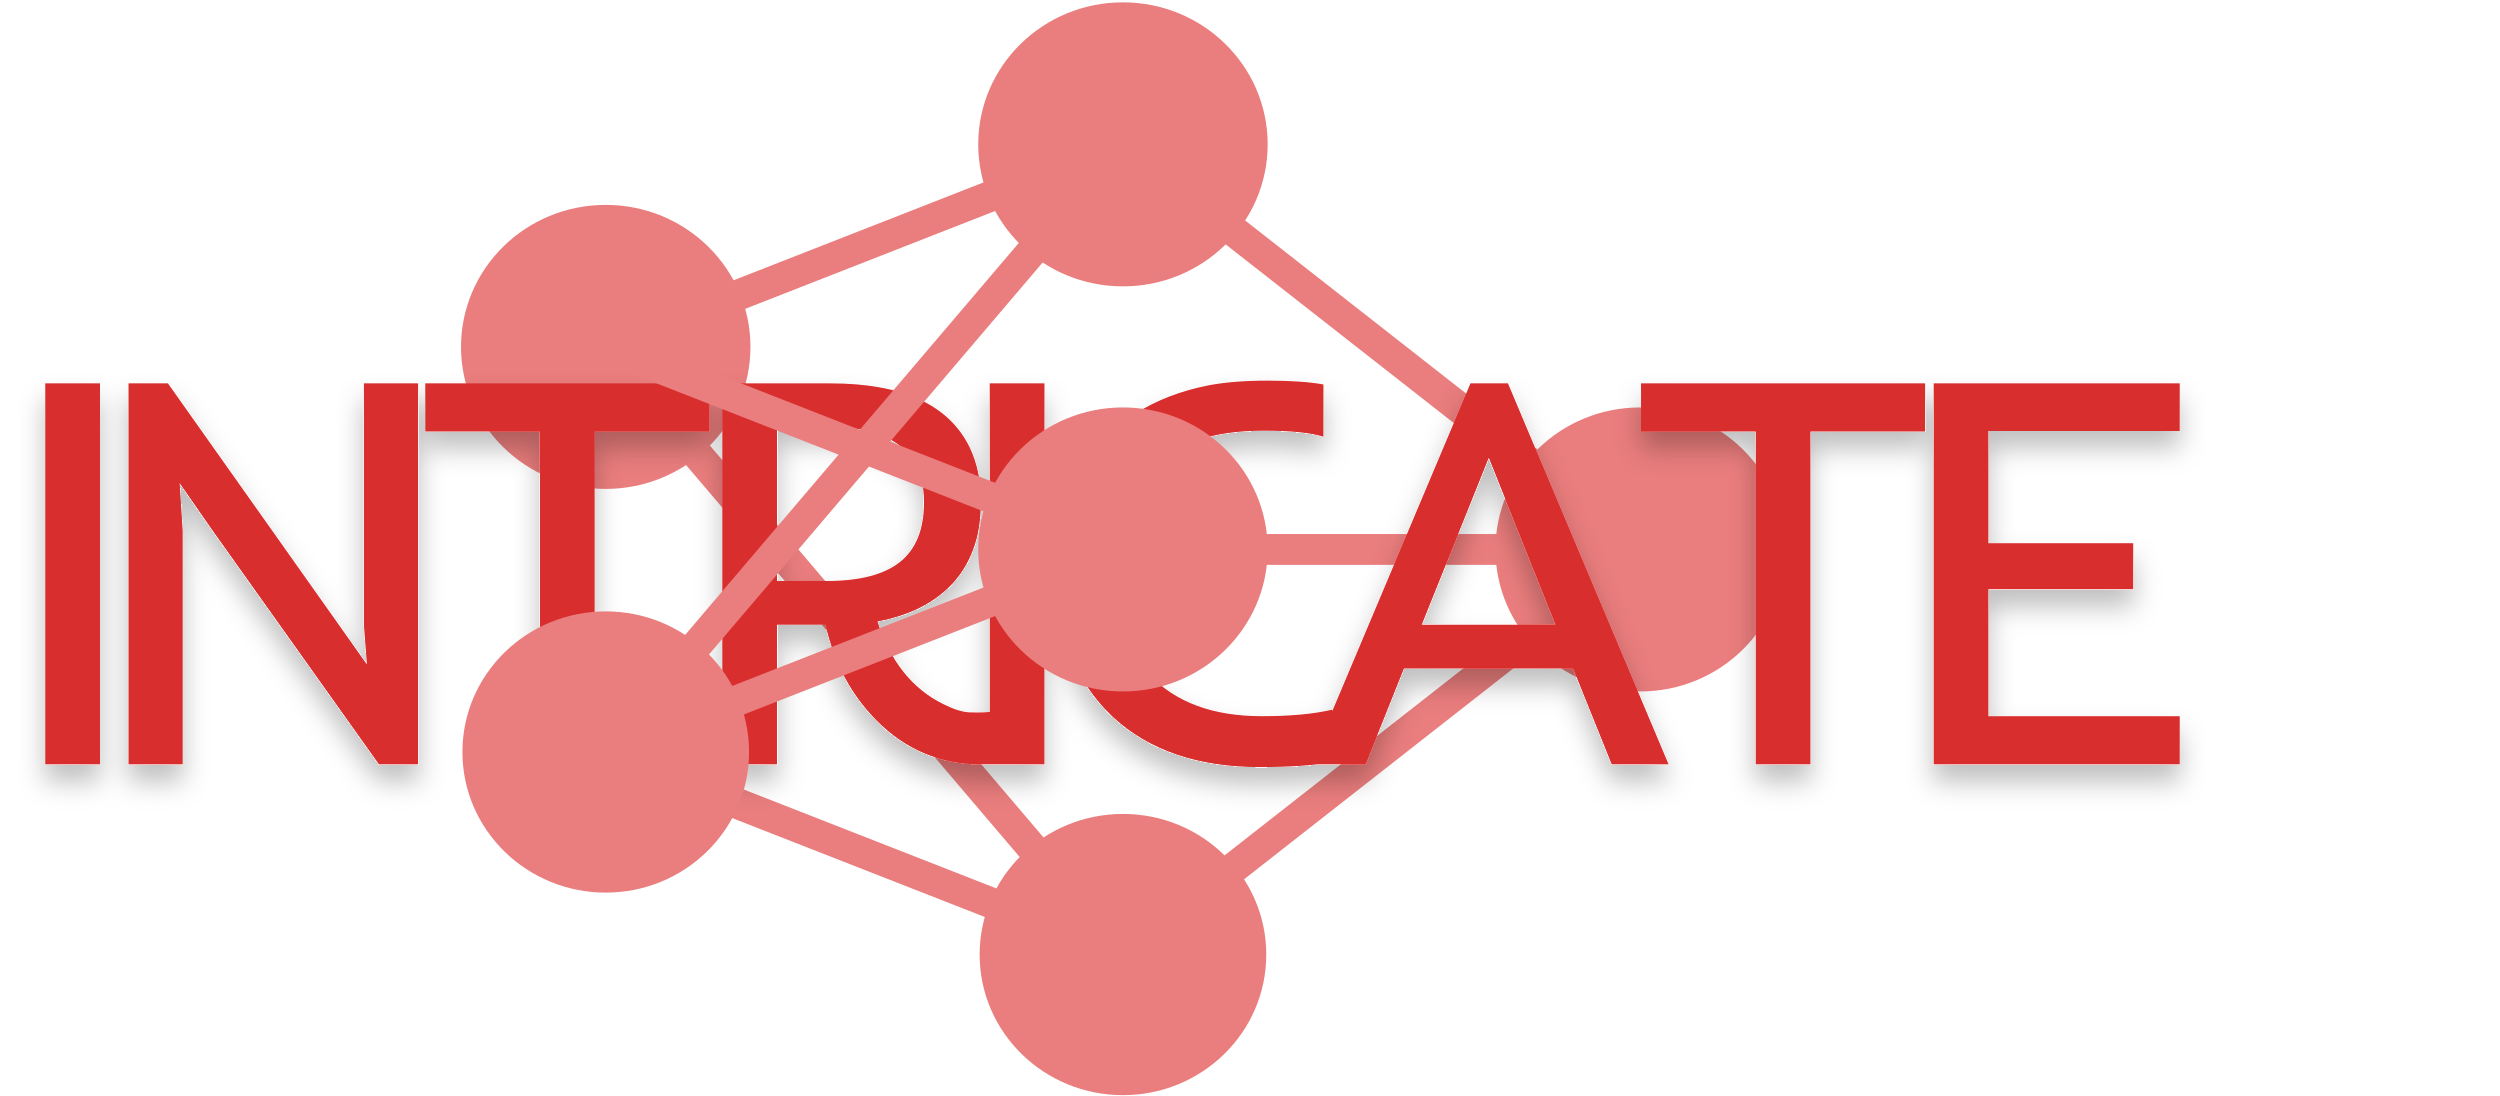
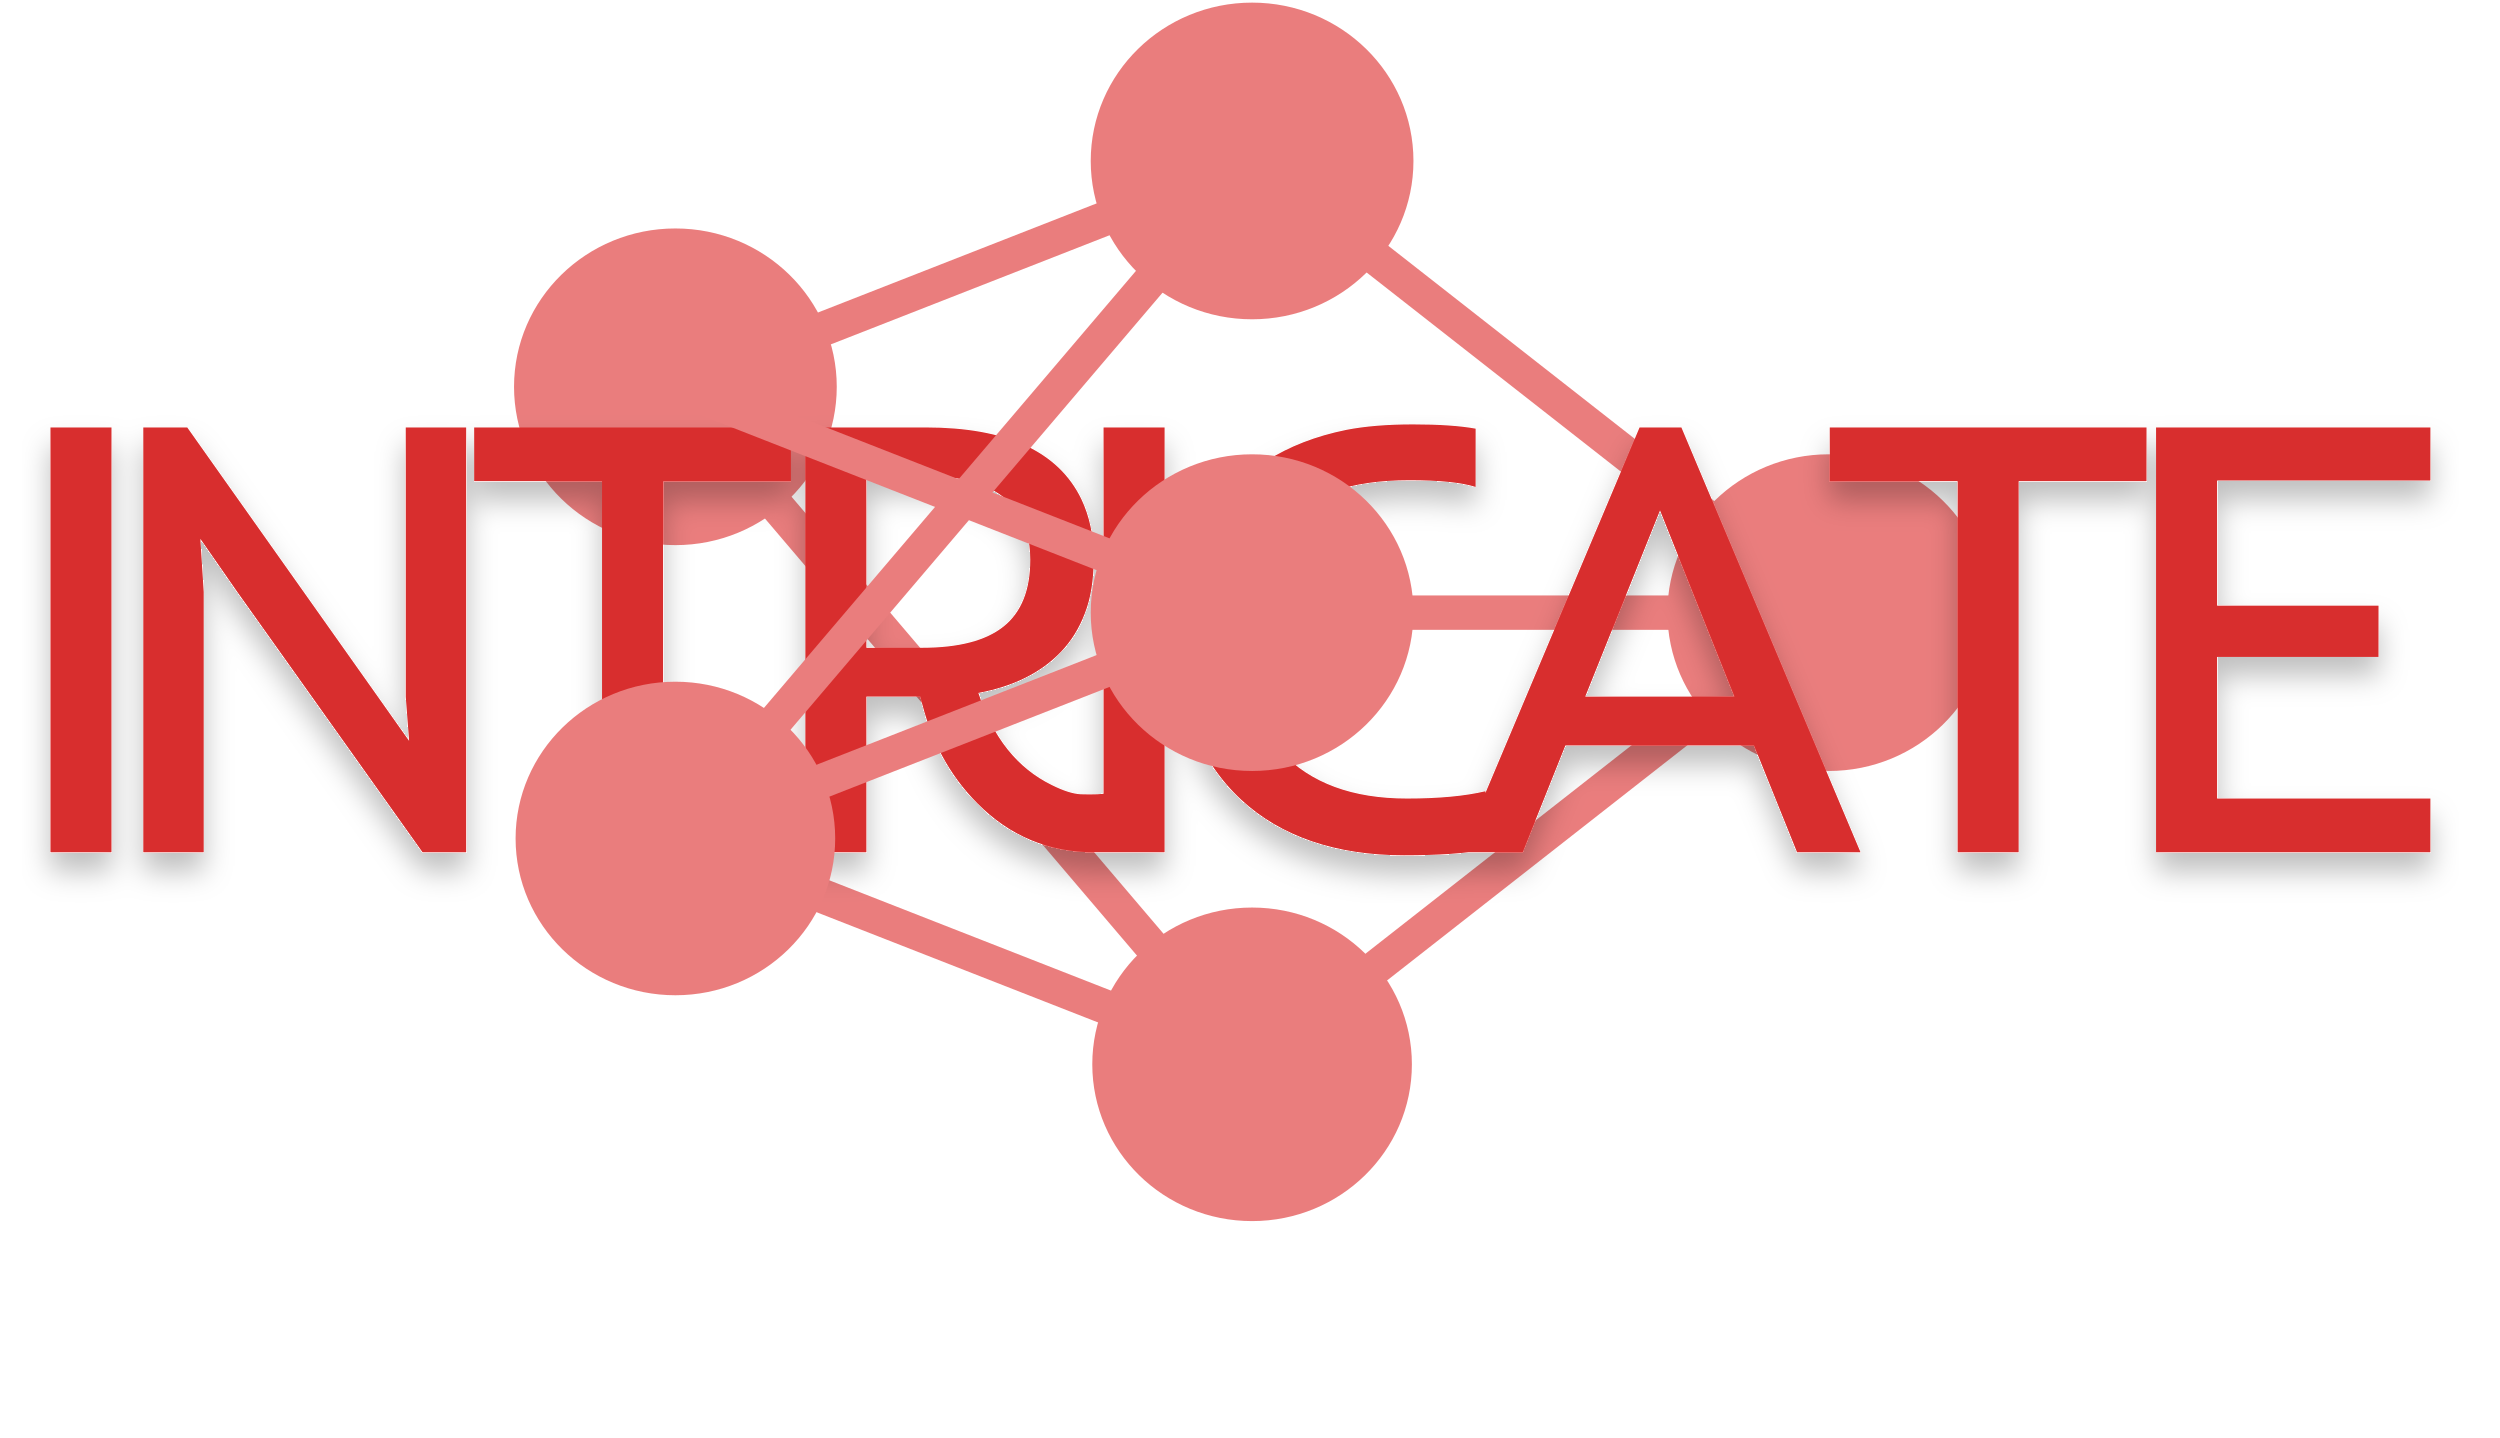
- <svg xmlns="http://www.w3.org/2000/svg" width="892" height="391" viewBox="0 0 892 391" fill="none">
+ <svg xmlns="http://www.w3.org/2000/svg" width="800" height="460" viewBox="0 0 800 460" fill="none">
  <path d="M400.669 51.505L585.212 196.044Z" fill="black" />
  <path d="M400.669 51.505L585.212 196.044" stroke="#EA7D7D" stroke-width="11" />
  <path d="M216.126 123.775L400.668 340.583Z" fill="black" />
  <path d="M216.126 123.775L400.668 340.583" stroke="#EA7D7D" stroke-width="11" />
  <path d="M216.126 123.775L400.668 51.505Z" fill="black" />
  <path d="M216.126 123.775L400.668 51.505" stroke="#EA7D7D" stroke-width="11" />
  <path d="M216.126 268.313L400.668 340.583Z" fill="black" />
  <path d="M216.126 268.313L400.668 340.583" stroke="#EA7D7D" stroke-width="11" />
  <path d="M400.669 340.583L585.212 196.044Z" fill="black" />
  <path d="M400.669 340.583L585.212 196.044" stroke="#EA7D7D" stroke-width="11" />
  <path d="M216.126 168.943C241.606 168.943 262.262 148.72 262.262 123.775C262.262 98.829 241.606 78.606 216.126 78.606C190.646 78.606 169.99 98.829 169.99 123.775C169.99 148.72 190.646 168.943 216.126 168.943Z" fill="#EA7D7D" stroke="#EA7D7D" stroke-width="11" />
  <path d="M400.669 196.044H585.212Z" fill="black" />
  <path d="M400.669 196.044H585.212" stroke="#EA7D7D" stroke-width="11" />
  <path d="M585.211 241.212C610.691 241.212 631.347 220.99 631.347 196.044C631.347 171.098 610.691 150.876 585.211 150.876C559.731 150.876 539.075 171.098 539.075 196.044C539.075 220.99 559.731 241.212 585.211 241.212Z" fill="#EA7D7D" stroke="#EA7D7D" stroke-width="11" />
  <g filter="url(#filter0_d_2_174)">
    <path d="M16.147 136.783H35.678V272.721H16.147V136.783ZM45.854 136.783H59.917L130.913 237.076L129.839 223.014V136.783H149.174V272.721H135.21L75.932 189.42L64.116 172.428L65.19 189.42V272.721H45.854V136.783ZM192.651 153.971H151.733V136.783H253.1V153.971H212.182V272.721H192.651V153.971ZM257.71 136.783H296.284C322 136.783 338.569 144.401 345.991 159.635C348.66 165.234 349.995 171.549 349.995 178.58C349.995 185.546 349.051 191.438 347.163 196.256C345.34 201.074 342.768 205.208 339.448 208.658C333.068 215.299 324.279 219.661 313.081 221.744C317.703 236.002 325.548 245.833 336.616 251.237C340.262 253.06 343.322 254.036 345.796 254.166C349.962 254.296 352.892 254.166 354.585 253.776V272.721H350.19C335.542 272.721 323.074 267.513 312.788 257.096C303.738 248.046 297.651 236.653 294.526 222.916H277.241V272.721H257.71V136.783ZM295.014 207.291C306.798 207.291 315.522 205.013 321.186 200.455C326.85 195.898 329.682 188.802 329.682 179.166C329.682 166.341 323.725 158.073 311.811 154.362C307.644 153.06 302.599 152.408 296.674 152.408H277.241V207.291H295.014ZM353.139 136.783H372.671V272.721H353.139V136.783ZM475.327 271.94C468.881 273.112 460.19 273.698 449.253 273.698C438.38 273.698 428.549 272.2 419.76 269.205C411.036 266.211 403.517 261.783 397.202 255.924C383.66 243.359 376.889 225.846 376.889 203.385C376.889 188.737 380.372 176.041 387.339 165.299C396.779 150.781 411.264 141.536 430.796 137.565C436.785 136.393 443.914 135.807 452.182 135.807C460.516 135.807 467.189 136.263 472.202 137.174V155.826C467.644 154.394 460.581 153.678 451.01 153.678C441.505 153.678 433.432 154.85 426.792 157.194C420.151 159.537 414.65 162.89 410.288 167.252C401.564 175.781 397.202 187.825 397.202 203.385C397.202 219.075 401.499 231.51 410.092 240.69C419.402 250.586 432.781 255.533 450.229 255.533C460.45 255.533 468.816 254.752 475.327 253.19V271.94ZM524.663 136.783H538.042L595.366 272.721H575.053L561.284 238.541H500.932L487.26 272.721H467.339L524.663 136.783ZM555.034 222.916L531.206 163.346L507.28 222.916H555.034ZM626.44 153.971H585.522V136.783H686.889V153.971H645.971V272.721H626.44V153.971ZM689.936 136.783H777.729V153.776H709.467V193.815H761.128V210.221H709.467V255.533H777.729V272.721H689.936V136.783Z" fill="#D82E2E" />
  </g>
  <path d="M216.126 123.775L400.668 196.044Z" fill="black" />
  <path d="M216.126 123.775L400.668 196.044" stroke="#EA7D7D" stroke-width="11" />
  <path d="M216.126 268.313L400.668 196.044Z" fill="black" />
  <path d="M216.126 268.313L400.668 196.044" stroke="#EA7D7D" stroke-width="11" />
  <g filter="url(#filter1_b_2_174)">
    <path d="M400.669 241.212C426.149 241.212 446.804 220.99 446.804 196.044C446.804 171.098 426.149 150.876 400.669 150.876C375.188 150.876 354.533 171.098 354.533 196.044C354.533 220.99 375.188 241.212 400.669 241.212Z" fill="#EA7D7D" />
    <path d="M400.669 241.212C426.149 241.212 446.804 220.99 446.804 196.044C446.804 171.098 426.149 150.876 400.669 150.876C375.188 150.876 354.533 171.098 354.533 196.044C354.533 220.99 375.188 241.212 400.669 241.212Z" stroke="#EA7D7D" stroke-width="11" />
  </g>
  <path d="M216.126 268.313L400.668 51.505Z" fill="black" />
  <path d="M216.126 268.313L400.668 51.505" stroke="#EA7D7D" stroke-width="11" />
  <g filter="url(#filter2_b_2_174)">
    <path d="M216.126 313.482C241.606 313.482 262.262 293.259 262.262 268.313C262.262 243.368 241.606 223.145 216.126 223.145C190.646 223.145 169.99 243.368 169.99 268.313C169.99 293.259 190.646 313.482 216.126 313.482Z" fill="#EA7D7D" />
    <path d="M216.126 313.482C241.606 313.482 262.262 293.259 262.262 268.313C262.262 243.368 241.606 223.145 216.126 223.145C190.646 223.145 169.99 243.368 169.99 268.313C169.99 293.259 190.646 313.482 216.126 313.482Z" stroke="#EA7D7D" stroke-width="10" />
  </g>
  <path d="M400.669 96.674C426.149 96.674 446.804 76.451 446.804 51.505C446.804 26.56 426.149 6.337 400.669 6.337C375.188 6.337 354.533 26.56 354.533 51.505C354.533 76.451 375.188 96.674 400.669 96.674Z" fill="#EA7D7D" stroke="#EA7D7D" stroke-width="11" />
  <path d="M400.669 385.751C426.149 385.751 446.804 365.528 446.804 340.583C446.804 315.637 426.149 295.414 400.669 295.414C375.188 295.414 354.533 315.637 354.533 340.583C354.533 365.528 375.188 385.751 400.669 385.751Z" fill="#EA7D7D" stroke="#EA7D7D" stroke-width="10" />
  <defs>
    <filter id="filter0_d_2_174" x="7.147" y="132.807" width="779.582" height="155.891" filterUnits="userSpaceOnUse" color-interpolation-filters="sRGB">
      <feFlood flood-opacity="0" result="BackgroundImageFix" />
      <feColorMatrix in="SourceAlpha" type="matrix" values="0 0 0 0 0 0 0 0 0 0 0 0 0 0 0 0 0 0 127 0" result="hardAlpha" />
      <feOffset dy="6" />
      <feGaussianBlur stdDeviation="4.5" />
      <feComposite in2="hardAlpha" operator="out" />
      <feColorMatrix type="matrix" values="0 0 0 0 0 0 0 0 0 0 0 0 0 0 0 0 0 0 0.25 0" />
      <feBlend mode="normal" in2="BackgroundImageFix" result="effect1_dropShadow_2_174" />
      <feBlend mode="normal" in="SourceGraphic" in2="effect1_dropShadow_2_174" result="shape" />
    </filter>
    <filter id="filter1_b_2_174" x="319.033" y="115.376" width="163.271" height="161.337" filterUnits="userSpaceOnUse" color-interpolation-filters="sRGB">
      <feFlood flood-opacity="0" result="BackgroundImageFix" />
      <feGaussianBlur in="BackgroundImageFix" stdDeviation="15" />
      <feComposite in2="SourceAlpha" operator="in" result="effect1_backgroundBlur_2_174" />
      <feBlend mode="normal" in="SourceGraphic" in2="effect1_backgroundBlur_2_174" result="shape" />
    </filter>
    <filter id="filter2_b_2_174" x="134.99" y="188.145" width="162.271" height="160.337" filterUnits="userSpaceOnUse" color-interpolation-filters="sRGB">
      <feFlood flood-opacity="0" result="BackgroundImageFix" />
      <feGaussianBlur in="BackgroundImageFix" stdDeviation="15" />
      <feComposite in2="SourceAlpha" operator="in" result="effect1_backgroundBlur_2_174" />
      <feBlend mode="normal" in="SourceGraphic" in2="effect1_backgroundBlur_2_174" result="shape" />
    </filter>
  </defs>
</svg>
